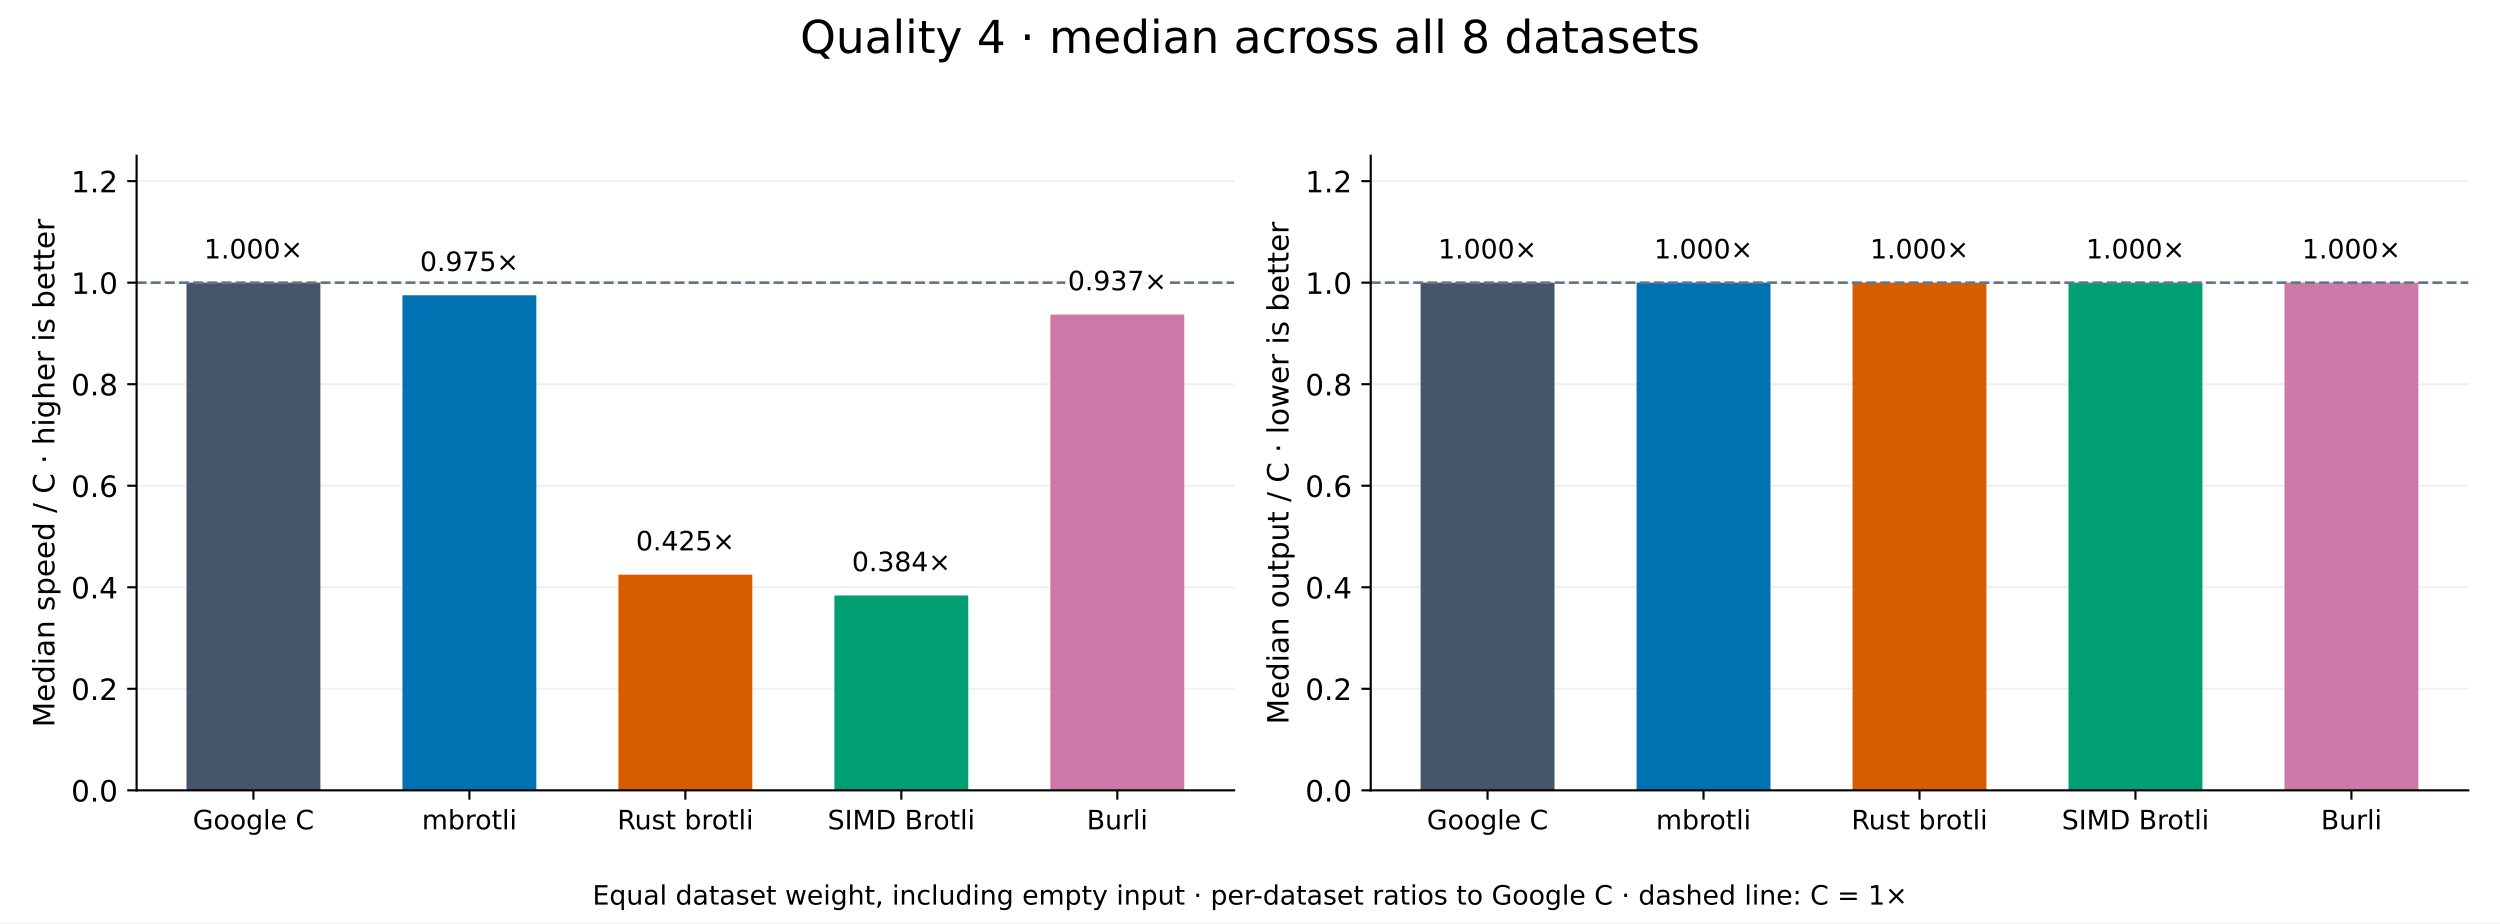
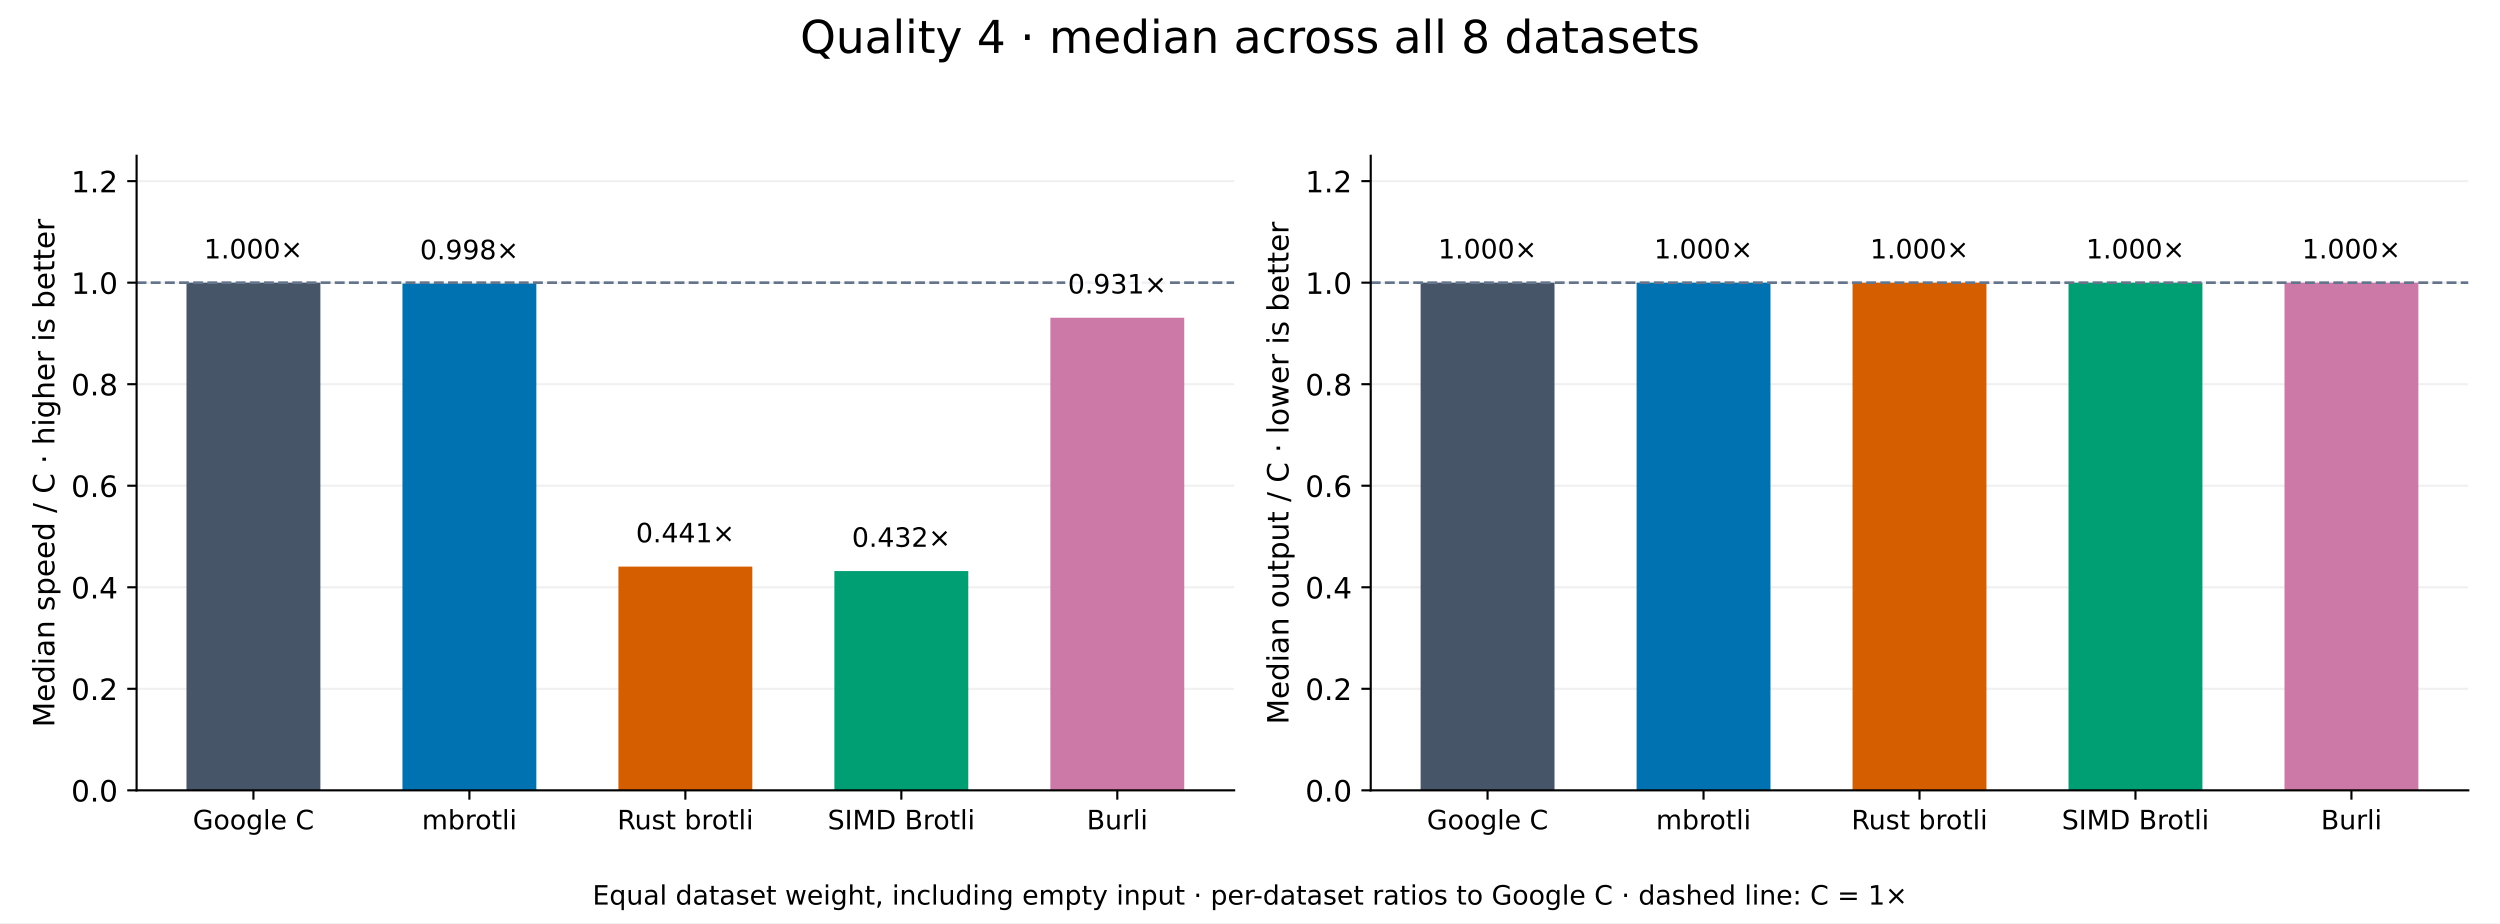
<svg xmlns="http://www.w3.org/2000/svg" xmlns:xlink="http://www.w3.org/1999/xlink" width="936pt" height="345.6pt" viewBox="0 0 936 345.6" version="1.1">
  <defs>
    <style type="text/css">*{stroke-linejoin: round; stroke-linecap: butt}</style>
  </defs>
  <g id="figure_1">
    <g id="patch_1">
      <path d="M 0 345.6 L 936 345.6 L 936 0 L 0 0 z " style="fill: #ffffff" />
    </g>
    <g id="axes_1">
      <g id="patch_2">
        <path d="M 51.14 295.904 L 462.06 295.904 L 462.06 58.32 L 51.14 58.32 z " style="fill: #ffffff" />
      </g>
      <g id="matplotlib.axis_1">
        <g id="xtick_1">
          <g id="line2d_1">
            <defs>
              <path id="m98f23d96c9" d="M 0 0 L 0 3.5 " style="stroke: #000000; stroke-width: 0.8" />
            </defs>
            <g>
              <use xlink:href="#m98f23d96c9" x="94.884" y="295.904" style="stroke: #000000; stroke-width: 0.8" />
            </g>
          </g>
          <g id="text_1">
            <text style="font-size: 10px; font-family: 'DejaVu Sans', 'Bitstream Vera Sans', 'Computer Modern Sans Serif', 'Lucida Grande', 'Verdana', 'Geneva', 'Lucid', 'Arial', 'Helvetica', 'Avant Garde', sans-serif; text-anchor: middle" x="94.884" y="310.502" transform="rotate(-0 94.88414 310.5024)">Google C</text>
          </g>
        </g>
        <g id="xtick_2">
          <g id="line2d_2">
            <g>
              <use xlink:href="#m98f23d96c9" x="175.742" y="295.904" style="stroke: #000000; stroke-width: 0.8" />
            </g>
          </g>
          <g id="text_2">
            <text style="font-size: 10px; font-family: 'DejaVu Sans', 'Bitstream Vera Sans', 'Computer Modern Sans Serif', 'Lucida Grande', 'Verdana', 'Geneva', 'Lucid', 'Arial', 'Helvetica', 'Avant Garde', sans-serif; text-anchor: middle" x="175.742" y="310.502" transform="rotate(-0 175.7421 310.5024)">mbrotli</text>
          </g>
        </g>
        <g id="xtick_3">
          <g id="line2d_3">
            <g>
              <use xlink:href="#m98f23d96c9" x="256.6" y="295.904" style="stroke: #000000; stroke-width: 0.8" />
            </g>
          </g>
          <g id="text_3">
            <text style="font-size: 10px; font-family: 'DejaVu Sans', 'Bitstream Vera Sans', 'Computer Modern Sans Serif', 'Lucida Grande', 'Verdana', 'Geneva', 'Lucid', 'Arial', 'Helvetica', 'Avant Garde', sans-serif; text-anchor: middle" x="256.6" y="310.502" transform="rotate(-0 256.6 310.5024)">Rust brotli</text>
          </g>
        </g>
        <g id="xtick_4">
          <g id="line2d_4">
            <g>
              <use xlink:href="#m98f23d96c9" x="337.458" y="295.904" style="stroke: #000000; stroke-width: 0.8" />
            </g>
          </g>
          <g id="text_4">
            <text style="font-size: 10px; font-family: 'DejaVu Sans', 'Bitstream Vera Sans', 'Computer Modern Sans Serif', 'Lucida Grande', 'Verdana', 'Geneva', 'Lucid', 'Arial', 'Helvetica', 'Avant Garde', sans-serif; text-anchor: middle" x="337.458" y="310.502" transform="rotate(-0 337.4579 310.5024)">SIMD Brotli</text>
          </g>
        </g>
        <g id="xtick_5">
          <g id="line2d_5">
            <g>
              <use xlink:href="#m98f23d96c9" x="418.316" y="295.904" style="stroke: #000000; stroke-width: 0.8" />
            </g>
          </g>
          <g id="text_5">
            <text style="font-size: 10px; font-family: 'DejaVu Sans', 'Bitstream Vera Sans', 'Computer Modern Sans Serif', 'Lucida Grande', 'Verdana', 'Geneva', 'Lucid', 'Arial', 'Helvetica', 'Avant Garde', sans-serif; text-anchor: middle" x="418.316" y="310.502" transform="rotate(-0 418.3159 310.5024)">Burli</text>
          </g>
        </g>
      </g>
      <g id="matplotlib.axis_2">
        <g id="ytick_1">
          <g id="line2d_6">
            <path d="M 51.14 295.904 L 462.06 295.904 " clip-path="url(#p202fe9cc14)" style="fill: none; stroke: #b0b0b0; stroke-opacity: 0.18; stroke-width: 0.8; stroke-linecap: square" />
          </g>
          <g id="line2d_7">
            <defs>
              <path id="m8744dde736" d="M 0 0 L -3.5 0 " style="stroke: #000000; stroke-width: 0.8" />
            </defs>
            <g>
              <use xlink:href="#m8744dde736" x="51.14" y="295.904" style="stroke: #000000; stroke-width: 0.8" />
            </g>
          </g>
          <g id="text_6">
            <text style="font-size: 11px; font-family: 'DejaVu Sans', 'Bitstream Vera Sans', 'Computer Modern Sans Serif', 'Lucida Grande', 'Verdana', 'Geneva', 'Lucid', 'Arial', 'Helvetica', 'Avant Garde', sans-serif; text-anchor: end" x="44.14" y="300.083" transform="rotate(-0 44.14 300.0831)">0.0</text>
          </g>
        </g>
        <g id="ytick_2">
          <g id="line2d_8">
            <path d="M 51.14 257.891 L 462.06 257.891 " clip-path="url(#p202fe9cc14)" style="fill: none; stroke: #b0b0b0; stroke-opacity: 0.18; stroke-width: 0.8; stroke-linecap: square" />
          </g>
          <g id="line2d_9">
            <g>
              <use xlink:href="#m8744dde736" x="51.14" y="257.891" style="stroke: #000000; stroke-width: 0.8" />
            </g>
          </g>
          <g id="text_7">
            <text style="font-size: 11px; font-family: 'DejaVu Sans', 'Bitstream Vera Sans', 'Computer Modern Sans Serif', 'Lucida Grande', 'Verdana', 'Geneva', 'Lucid', 'Arial', 'Helvetica', 'Avant Garde', sans-serif; text-anchor: end" x="44.14" y="262.07" transform="rotate(-0 44.14 262.0697)">0.2</text>
          </g>
        </g>
        <g id="ytick_3">
          <g id="line2d_10">
            <path d="M 51.14 219.877 L 462.06 219.877 " clip-path="url(#p202fe9cc14)" style="fill: none; stroke: #b0b0b0; stroke-opacity: 0.18; stroke-width: 0.8; stroke-linecap: square" />
          </g>
          <g id="line2d_11">
            <g>
              <use xlink:href="#m8744dde736" x="51.14" y="219.877" style="stroke: #000000; stroke-width: 0.8" />
            </g>
          </g>
          <g id="text_8">
            <text style="font-size: 11px; font-family: 'DejaVu Sans', 'Bitstream Vera Sans', 'Computer Modern Sans Serif', 'Lucida Grande', 'Verdana', 'Geneva', 'Lucid', 'Arial', 'Helvetica', 'Avant Garde', sans-serif; text-anchor: end" x="44.14" y="224.056" transform="rotate(-0 44.14 224.0563)">0.4</text>
          </g>
        </g>
        <g id="ytick_4">
          <g id="line2d_12">
            <path d="M 51.14 181.864 L 462.06 181.864 " clip-path="url(#p202fe9cc14)" style="fill: none; stroke: #b0b0b0; stroke-opacity: 0.18; stroke-width: 0.8; stroke-linecap: square" />
          </g>
          <g id="line2d_13">
            <g>
              <use xlink:href="#m8744dde736" x="51.14" y="181.864" style="stroke: #000000; stroke-width: 0.8" />
            </g>
          </g>
          <g id="text_9">
            <text style="font-size: 11px; font-family: 'DejaVu Sans', 'Bitstream Vera Sans', 'Computer Modern Sans Serif', 'Lucida Grande', 'Verdana', 'Geneva', 'Lucid', 'Arial', 'Helvetica', 'Avant Garde', sans-serif; text-anchor: end" x="44.14" y="186.043" transform="rotate(-0 44.14 186.0428)">0.6</text>
          </g>
        </g>
        <g id="ytick_5">
          <g id="line2d_14">
            <path d="M 51.14 143.85 L 462.06 143.85 " clip-path="url(#p202fe9cc14)" style="fill: none; stroke: #b0b0b0; stroke-opacity: 0.18; stroke-width: 0.8; stroke-linecap: square" />
          </g>
          <g id="line2d_15">
            <g>
              <use xlink:href="#m8744dde736" x="51.14" y="143.85" style="stroke: #000000; stroke-width: 0.8" />
            </g>
          </g>
          <g id="text_10">
            <text style="font-size: 11px; font-family: 'DejaVu Sans', 'Bitstream Vera Sans', 'Computer Modern Sans Serif', 'Lucida Grande', 'Verdana', 'Geneva', 'Lucid', 'Arial', 'Helvetica', 'Avant Garde', sans-serif; text-anchor: end" x="44.14" y="148.029" transform="rotate(-0 44.14 148.0294)">0.8</text>
          </g>
        </g>
        <g id="ytick_6">
          <g id="line2d_16">
            <path d="M 51.14 105.837 L 462.06 105.837 " clip-path="url(#p202fe9cc14)" style="fill: none; stroke: #b0b0b0; stroke-opacity: 0.18; stroke-width: 0.8; stroke-linecap: square" />
          </g>
          <g id="line2d_17">
            <g>
              <use xlink:href="#m8744dde736" x="51.14" y="105.837" style="stroke: #000000; stroke-width: 0.8" />
            </g>
          </g>
          <g id="text_11">
            <text style="font-size: 11px; font-family: 'DejaVu Sans', 'Bitstream Vera Sans', 'Computer Modern Sans Serif', 'Lucida Grande', 'Verdana', 'Geneva', 'Lucid', 'Arial', 'Helvetica', 'Avant Garde', sans-serif; text-anchor: end" x="44.14" y="110.016" transform="rotate(-0 44.14 110.0159)">1.0</text>
          </g>
        </g>
        <g id="ytick_7">
          <g id="line2d_18">
            <path d="M 51.14 67.823 L 462.06 67.823 " clip-path="url(#p202fe9cc14)" style="fill: none; stroke: #b0b0b0; stroke-opacity: 0.18; stroke-width: 0.8; stroke-linecap: square" />
          </g>
          <g id="line2d_19">
            <g>
              <use xlink:href="#m8744dde736" x="51.14" y="67.823" style="stroke: #000000; stroke-width: 0.8" />
            </g>
          </g>
          <g id="text_12">
            <text style="font-size: 11px; font-family: 'DejaVu Sans', 'Bitstream Vera Sans', 'Computer Modern Sans Serif', 'Lucida Grande', 'Verdana', 'Geneva', 'Lucid', 'Arial', 'Helvetica', 'Avant Garde', sans-serif; text-anchor: end" x="44.14" y="72.003" transform="rotate(-0 44.14 72.0025)">1.2</text>
          </g>
        </g>
        <g id="text_13">
          <text style="font-size: 11px; font-family: 'DejaVu Sans', 'Bitstream Vera Sans', 'Computer Modern Sans Serif', 'Lucida Grande', 'Verdana', 'Geneva', 'Lucid', 'Arial', 'Helvetica', 'Avant Garde', sans-serif; text-anchor: middle" x="20.359" y="177.112" transform="rotate(-90 20.35891 177.112)">Median speed / C · higher is better</text>
        </g>
      </g>
      <g id="patch_3">
        <path d="M 69.818 295.904 L 119.95 295.904 L 119.95 105.837 L 69.818 105.837 z " clip-path="url(#p202fe9cc14)" style="fill: #475569" />
      </g>
      <g id="patch_4">
-         <path d="M 150.676 295.904 L 200.808 295.904 L 200.808 110.549 L 150.676 110.549 z " clip-path="url(#p202fe9cc14)" style="fill: #0072b2" />
+         <path d="M 150.676 295.904 L 200.808 295.904 L 200.808 106.155 L 150.676 106.155 z " clip-path="url(#p202fe9cc14)" style="fill: #0072b2" />
      </g>
      <g id="patch_5">
-         <path d="M 231.534 295.904 L 281.666 295.904 L 281.666 215.15 L 231.534 215.15 z " clip-path="url(#p202fe9cc14)" style="fill: #d55e00" />
+         <path d="M 231.534 295.904 L 281.666 295.904 L 281.666 212.131 L 231.534 212.131 z " clip-path="url(#p202fe9cc14)" style="fill: #d55e00" />
      </g>
      <g id="patch_6">
-         <path d="M 312.392 295.904 L 362.524 295.904 L 362.524 222.935 L 312.392 222.935 z " clip-path="url(#p202fe9cc14)" style="fill: #009e73" />
+         <path d="M 312.392 295.904 L 362.524 295.904 L 362.524 213.808 L 312.392 213.808 z " clip-path="url(#p202fe9cc14)" style="fill: #009e73" />
      </g>
      <g id="patch_7">
-         <path d="M 393.25 295.904 L 443.382 295.904 L 443.382 117.754 L 393.25 117.754 z " clip-path="url(#p202fe9cc14)" style="fill: #cc79a7" />
+         <path d="M 393.25 295.904 L 443.382 295.904 L 443.382 118.966 L 393.25 118.966 z " clip-path="url(#p202fe9cc14)" style="fill: #cc79a7" />
      </g>
      <g id="line2d_20">
        <path d="M 51.14 105.837 L 462.06 105.837 " clip-path="url(#p202fe9cc14)" style="fill: none; stroke-dasharray: 3.7,1.6; stroke-dashoffset: 0; stroke: #64748b" />
      </g>
      <g id="patch_8">
        <path d="M 51.14 295.904 L 51.14 58.32 " style="fill: none; stroke: #000000; stroke-width: 0.8; stroke-linejoin: miter; stroke-linecap: square" />
      </g>
      <g id="patch_9">
        <path d="M 51.14 295.904 L 462.06 295.904 " style="fill: none; stroke: #000000; stroke-width: 0.8; stroke-linejoin: miter; stroke-linecap: square" />
      </g>
      <g id="text_14">
        <g id="patch_10">
          <path d="M 75.38 99.837 L 114.388 99.837 L 114.388 88.159 L 75.38 88.159 z " style="fill: #ffffff; opacity: 0.9" />
        </g>
        <text style="font-size: 10px; font-family: 'DejaVu Sans', 'Bitstream Vera Sans', 'Computer Modern Sans Serif', 'Lucida Grande', 'Verdana', 'Geneva', 'Lucid', 'Arial', 'Helvetica', 'Avant Garde', sans-serif; text-anchor: middle" x="94.884" y="96.757" transform="rotate(-0 94.88414 96.75711)">1.000×</text>
      </g>
      <g id="text_15">
        <g id="patch_11">
-           <path d="M 156.238 104.549 L 195.246 104.549 L 195.246 92.871 L 156.238 92.871 z " style="fill: #ffffff; opacity: 0.9" />
-         </g>
-         <text style="font-size: 10px; font-family: 'DejaVu Sans', 'Bitstream Vera Sans', 'Computer Modern Sans Serif', 'Lucida Grande', 'Verdana', 'Geneva', 'Lucid', 'Arial', 'Helvetica', 'Avant Garde', sans-serif; text-anchor: middle" x="175.742" y="101.469" transform="rotate(-0 175.7421 101.4691)">0.975×</text>
+           <path d="M 156.238 100.155 L 195.246 100.155 L 195.246 88.477 L 156.238 88.477 z " style="fill: #ffffff; opacity: 0.9" />
+         </g>
+         <text style="font-size: 10px; font-family: 'DejaVu Sans', 'Bitstream Vera Sans', 'Computer Modern Sans Serif', 'Lucida Grande', 'Verdana', 'Geneva', 'Lucid', 'Arial', 'Helvetica', 'Avant Garde', sans-serif; text-anchor: middle" x="175.742" y="97.076" transform="rotate(-0 175.7421 97.07559)">0.998×</text>
      </g>
      <g id="text_16">
        <g id="patch_12">
-           <path d="M 237.096 209.15 L 276.104 209.15 L 276.104 197.472 L 237.096 197.472 z " style="fill: #ffffff; opacity: 0.9" />
-         </g>
-         <text style="font-size: 10px; font-family: 'DejaVu Sans', 'Bitstream Vera Sans', 'Computer Modern Sans Serif', 'Lucida Grande', 'Verdana', 'Geneva', 'Lucid', 'Arial', 'Helvetica', 'Avant Garde', sans-serif; text-anchor: middle" x="256.6" y="206.07" transform="rotate(-0 256.6 206.0704)">0.425×</text>
+           <path d="M 237.096 206.131 L 276.104 206.131 L 276.104 194.453 L 237.096 194.453 z " style="fill: #ffffff; opacity: 0.9" />
+         </g>
+         <text style="font-size: 10px; font-family: 'DejaVu Sans', 'Bitstream Vera Sans', 'Computer Modern Sans Serif', 'Lucida Grande', 'Verdana', 'Geneva', 'Lucid', 'Arial', 'Helvetica', 'Avant Garde', sans-serif; text-anchor: middle" x="256.6" y="203.052" transform="rotate(-0 256.6 203.0515)">0.441×</text>
      </g>
      <g id="text_17">
        <g id="patch_13">
-           <path d="M 317.954 216.935 L 356.962 216.935 L 356.962 205.257 L 317.954 205.257 z " style="fill: #ffffff; opacity: 0.9" />
-         </g>
-         <text style="font-size: 10px; font-family: 'DejaVu Sans', 'Bitstream Vera Sans', 'Computer Modern Sans Serif', 'Lucida Grande', 'Verdana', 'Geneva', 'Lucid', 'Arial', 'Helvetica', 'Avant Garde', sans-serif; text-anchor: middle" x="337.458" y="213.855" transform="rotate(-0 337.4579 213.8554)">0.384×</text>
+           <path d="M 317.954 207.808 L 356.962 207.808 L 356.962 196.13 L 317.954 196.13 z " style="fill: #ffffff; opacity: 0.9" />
+         </g>
+         <text style="font-size: 10px; font-family: 'DejaVu Sans', 'Bitstream Vera Sans', 'Computer Modern Sans Serif', 'Lucida Grande', 'Verdana', 'Geneva', 'Lucid', 'Arial', 'Helvetica', 'Avant Garde', sans-serif; text-anchor: middle" x="337.458" y="204.728" transform="rotate(-0 337.4579 204.7281)">0.432×</text>
      </g>
      <g id="text_18">
        <g id="patch_14">
-           <path d="M 398.812 111.754 L 437.82 111.754 L 437.82 100.076 L 398.812 100.076 z " style="fill: #ffffff; opacity: 0.9" />
-         </g>
-         <text style="font-size: 10px; font-family: 'DejaVu Sans', 'Bitstream Vera Sans', 'Computer Modern Sans Serif', 'Lucida Grande', 'Verdana', 'Geneva', 'Lucid', 'Arial', 'Helvetica', 'Avant Garde', sans-serif; text-anchor: middle" x="418.316" y="108.675" transform="rotate(-0 418.3159 108.6748)">0.937×</text>
+           <path d="M 398.812 112.966 L 437.82 112.966 L 437.82 101.288 L 398.812 101.288 z " style="fill: #ffffff; opacity: 0.9" />
+         </g>
+         <text style="font-size: 10px; font-family: 'DejaVu Sans', 'Bitstream Vera Sans', 'Computer Modern Sans Serif', 'Lucida Grande', 'Verdana', 'Geneva', 'Lucid', 'Arial', 'Helvetica', 'Avant Garde', sans-serif; text-anchor: middle" x="418.316" y="109.886" transform="rotate(-0 418.3159 109.886)">0.931×</text>
      </g>
    </g>
    <g id="axes_2">
      <g id="patch_15">
        <path d="M 513.2 295.904 L 924.12 295.904 L 924.12 58.32 L 513.2 58.32 z " style="fill: #ffffff" />
      </g>
      <g id="matplotlib.axis_3">
        <g id="xtick_6">
          <g id="line2d_21">
            <g>
              <use xlink:href="#m98f23d96c9" x="556.944" y="295.904" style="stroke: #000000; stroke-width: 0.8" />
            </g>
          </g>
          <g id="text_19">
            <text style="font-size: 10px; font-family: 'DejaVu Sans', 'Bitstream Vera Sans', 'Computer Modern Sans Serif', 'Lucida Grande', 'Verdana', 'Geneva', 'Lucid', 'Arial', 'Helvetica', 'Avant Garde', sans-serif; text-anchor: middle" x="556.944" y="310.502" transform="rotate(-0 556.9441 310.5024)">Google C</text>
          </g>
        </g>
        <g id="xtick_7">
          <g id="line2d_22">
            <g>
              <use xlink:href="#m98f23d96c9" x="637.802" y="295.904" style="stroke: #000000; stroke-width: 0.8" />
            </g>
          </g>
          <g id="text_20">
            <text style="font-size: 10px; font-family: 'DejaVu Sans', 'Bitstream Vera Sans', 'Computer Modern Sans Serif', 'Lucida Grande', 'Verdana', 'Geneva', 'Lucid', 'Arial', 'Helvetica', 'Avant Garde', sans-serif; text-anchor: middle" x="637.802" y="310.502" transform="rotate(-0 637.8021 310.5024)">mbrotli</text>
          </g>
        </g>
        <g id="xtick_8">
          <g id="line2d_23">
            <g>
              <use xlink:href="#m98f23d96c9" x="718.66" y="295.904" style="stroke: #000000; stroke-width: 0.8" />
            </g>
          </g>
          <g id="text_21">
            <text style="font-size: 10px; font-family: 'DejaVu Sans', 'Bitstream Vera Sans', 'Computer Modern Sans Serif', 'Lucida Grande', 'Verdana', 'Geneva', 'Lucid', 'Arial', 'Helvetica', 'Avant Garde', sans-serif; text-anchor: middle" x="718.66" y="310.502" transform="rotate(-0 718.66 310.5024)">Rust brotli</text>
          </g>
        </g>
        <g id="xtick_9">
          <g id="line2d_24">
            <g>
              <use xlink:href="#m98f23d96c9" x="799.518" y="295.904" style="stroke: #000000; stroke-width: 0.8" />
            </g>
          </g>
          <g id="text_22">
            <text style="font-size: 10px; font-family: 'DejaVu Sans', 'Bitstream Vera Sans', 'Computer Modern Sans Serif', 'Lucida Grande', 'Verdana', 'Geneva', 'Lucid', 'Arial', 'Helvetica', 'Avant Garde', sans-serif; text-anchor: middle" x="799.518" y="310.502" transform="rotate(-0 799.5179 310.5024)">SIMD Brotli</text>
          </g>
        </g>
        <g id="xtick_10">
          <g id="line2d_25">
            <g>
              <use xlink:href="#m98f23d96c9" x="880.376" y="295.904" style="stroke: #000000; stroke-width: 0.8" />
            </g>
          </g>
          <g id="text_23">
            <text style="font-size: 10px; font-family: 'DejaVu Sans', 'Bitstream Vera Sans', 'Computer Modern Sans Serif', 'Lucida Grande', 'Verdana', 'Geneva', 'Lucid', 'Arial', 'Helvetica', 'Avant Garde', sans-serif; text-anchor: middle" x="880.376" y="310.502" transform="rotate(-0 880.3759 310.5024)">Burli</text>
          </g>
        </g>
      </g>
      <g id="matplotlib.axis_4">
        <g id="ytick_8">
          <g id="line2d_26">
            <path d="M 513.2 295.904 L 924.12 295.904 " clip-path="url(#p915fbcf54a)" style="fill: none; stroke: #b0b0b0; stroke-opacity: 0.18; stroke-width: 0.8; stroke-linecap: square" />
          </g>
          <g id="line2d_27">
            <g>
              <use xlink:href="#m8744dde736" x="513.2" y="295.904" style="stroke: #000000; stroke-width: 0.8" />
            </g>
          </g>
          <g id="text_24">
            <text style="font-size: 11px; font-family: 'DejaVu Sans', 'Bitstream Vera Sans', 'Computer Modern Sans Serif', 'Lucida Grande', 'Verdana', 'Geneva', 'Lucid', 'Arial', 'Helvetica', 'Avant Garde', sans-serif; text-anchor: end" x="506.2" y="300.083" transform="rotate(-0 506.2 300.0831)">0.0</text>
          </g>
        </g>
        <g id="ytick_9">
          <g id="line2d_28">
            <path d="M 513.2 257.891 L 924.12 257.891 " clip-path="url(#p915fbcf54a)" style="fill: none; stroke: #b0b0b0; stroke-opacity: 0.18; stroke-width: 0.8; stroke-linecap: square" />
          </g>
          <g id="line2d_29">
            <g>
              <use xlink:href="#m8744dde736" x="513.2" y="257.891" style="stroke: #000000; stroke-width: 0.8" />
            </g>
          </g>
          <g id="text_25">
            <text style="font-size: 11px; font-family: 'DejaVu Sans', 'Bitstream Vera Sans', 'Computer Modern Sans Serif', 'Lucida Grande', 'Verdana', 'Geneva', 'Lucid', 'Arial', 'Helvetica', 'Avant Garde', sans-serif; text-anchor: end" x="506.2" y="262.07" transform="rotate(-0 506.2 262.0699)">0.2</text>
          </g>
        </g>
        <g id="ytick_10">
          <g id="line2d_30">
            <path d="M 513.2 219.878 L 924.12 219.878 " clip-path="url(#p915fbcf54a)" style="fill: none; stroke: #b0b0b0; stroke-opacity: 0.18; stroke-width: 0.8; stroke-linecap: square" />
          </g>
          <g id="line2d_31">
            <g>
              <use xlink:href="#m8744dde736" x="513.2" y="219.878" style="stroke: #000000; stroke-width: 0.8" />
            </g>
          </g>
          <g id="text_26">
            <text style="font-size: 11px; font-family: 'DejaVu Sans', 'Bitstream Vera Sans', 'Computer Modern Sans Serif', 'Lucida Grande', 'Verdana', 'Geneva', 'Lucid', 'Arial', 'Helvetica', 'Avant Garde', sans-serif; text-anchor: end" x="506.2" y="224.057" transform="rotate(-0 506.2 224.0567)">0.4</text>
          </g>
        </g>
        <g id="ytick_11">
          <g id="line2d_32">
            <path d="M 513.2 181.864 L 924.12 181.864 " clip-path="url(#p915fbcf54a)" style="fill: none; stroke: #b0b0b0; stroke-opacity: 0.18; stroke-width: 0.8; stroke-linecap: square" />
          </g>
          <g id="line2d_33">
            <g>
              <use xlink:href="#m8744dde736" x="513.2" y="181.864" style="stroke: #000000; stroke-width: 0.8" />
            </g>
          </g>
          <g id="text_27">
            <text style="font-size: 11px; font-family: 'DejaVu Sans', 'Bitstream Vera Sans', 'Computer Modern Sans Serif', 'Lucida Grande', 'Verdana', 'Geneva', 'Lucid', 'Arial', 'Helvetica', 'Avant Garde', sans-serif; text-anchor: end" x="506.2" y="186.043" transform="rotate(-0 506.2 186.0435)">0.6</text>
          </g>
        </g>
        <g id="ytick_12">
          <g id="line2d_34">
            <path d="M 513.2 143.851 L 924.12 143.851 " clip-path="url(#p915fbcf54a)" style="fill: none; stroke: #b0b0b0; stroke-opacity: 0.18; stroke-width: 0.8; stroke-linecap: square" />
          </g>
          <g id="line2d_35">
            <g>
              <use xlink:href="#m8744dde736" x="513.2" y="143.851" style="stroke: #000000; stroke-width: 0.8" />
            </g>
          </g>
          <g id="text_28">
            <text style="font-size: 11px; font-family: 'DejaVu Sans', 'Bitstream Vera Sans', 'Computer Modern Sans Serif', 'Lucida Grande', 'Verdana', 'Geneva', 'Lucid', 'Arial', 'Helvetica', 'Avant Garde', sans-serif; text-anchor: end" x="506.2" y="148.03" transform="rotate(-0 506.2 148.0303)">0.8</text>
          </g>
        </g>
        <g id="ytick_13">
          <g id="line2d_36">
            <path d="M 513.2 105.838 L 924.12 105.838 " clip-path="url(#p915fbcf54a)" style="fill: none; stroke: #b0b0b0; stroke-opacity: 0.18; stroke-width: 0.8; stroke-linecap: square" />
          </g>
          <g id="line2d_37">
            <g>
              <use xlink:href="#m8744dde736" x="513.2" y="105.838" style="stroke: #000000; stroke-width: 0.8" />
            </g>
          </g>
          <g id="text_29">
            <text style="font-size: 11px; font-family: 'DejaVu Sans', 'Bitstream Vera Sans', 'Computer Modern Sans Serif', 'Lucida Grande', 'Verdana', 'Geneva', 'Lucid', 'Arial', 'Helvetica', 'Avant Garde', sans-serif; text-anchor: end" x="506.2" y="110.017" transform="rotate(-0 506.2 110.017)">1.0</text>
          </g>
        </g>
        <g id="ytick_14">
          <g id="line2d_38">
            <path d="M 513.2 67.825 L 924.12 67.825 " clip-path="url(#p915fbcf54a)" style="fill: none; stroke: #b0b0b0; stroke-opacity: 0.18; stroke-width: 0.8; stroke-linecap: square" />
          </g>
          <g id="line2d_39">
            <g>
              <use xlink:href="#m8744dde736" x="513.2" y="67.825" style="stroke: #000000; stroke-width: 0.8" />
            </g>
          </g>
          <g id="text_30">
            <text style="font-size: 11px; font-family: 'DejaVu Sans', 'Bitstream Vera Sans', 'Computer Modern Sans Serif', 'Lucida Grande', 'Verdana', 'Geneva', 'Lucid', 'Arial', 'Helvetica', 'Avant Garde', sans-serif; text-anchor: end" x="506.2" y="72.004" transform="rotate(-0 506.2 72.00381)">1.2</text>
          </g>
        </g>
        <g id="text_31">
          <text style="font-size: 11px; font-family: 'DejaVu Sans', 'Bitstream Vera Sans', 'Computer Modern Sans Serif', 'Lucida Grande', 'Verdana', 'Geneva', 'Lucid', 'Arial', 'Helvetica', 'Avant Garde', sans-serif; text-anchor: middle" x="482.419" y="177.112" transform="rotate(-90 482.4189 177.112)">Median output / C · lower is better</text>
        </g>
      </g>
      <g id="patch_16">
        <path d="M 531.878 295.904 L 582.01 295.904 L 582.01 105.838 L 531.878 105.838 z " clip-path="url(#p915fbcf54a)" style="fill: #475569" />
      </g>
      <g id="patch_17">
        <path d="M 612.736 295.904 L 662.868 295.904 L 662.868 105.838 L 612.736 105.838 z " clip-path="url(#p915fbcf54a)" style="fill: #0072b2" />
      </g>
      <g id="patch_18">
        <path d="M 693.594 295.904 L 743.726 295.904 L 743.726 105.838 L 693.594 105.838 z " clip-path="url(#p915fbcf54a)" style="fill: #d55e00" />
      </g>
      <g id="patch_19">
        <path d="M 774.452 295.904 L 824.584 295.904 L 824.584 105.838 L 774.452 105.838 z " clip-path="url(#p915fbcf54a)" style="fill: #009e73" />
      </g>
      <g id="patch_20">
        <path d="M 855.31 295.904 L 905.442 295.904 L 905.442 105.837 L 855.31 105.837 z " clip-path="url(#p915fbcf54a)" style="fill: #cc79a7" />
      </g>
      <g id="line2d_40">
        <path d="M 513.2 105.838 L 924.12 105.838 " clip-path="url(#p915fbcf54a)" style="fill: none; stroke-dasharray: 3.7,1.6; stroke-dashoffset: 0; stroke: #64748b" />
      </g>
      <g id="patch_21">
        <path d="M 513.2 295.904 L 513.2 58.32 " style="fill: none; stroke: #000000; stroke-width: 0.8; stroke-linejoin: miter; stroke-linecap: square" />
      </g>
      <g id="patch_22">
        <path d="M 513.2 295.904 L 924.12 295.904 " style="fill: none; stroke: #000000; stroke-width: 0.8; stroke-linejoin: miter; stroke-linecap: square" />
      </g>
      <g id="text_32">
        <g id="patch_23">
          <path d="M 537.44 99.838 L 576.448 99.838 L 576.448 88.16 L 537.44 88.16 z " style="fill: #ffffff; opacity: 0.9" />
        </g>
        <text style="font-size: 10px; font-family: 'DejaVu Sans', 'Bitstream Vera Sans', 'Computer Modern Sans Serif', 'Lucida Grande', 'Verdana', 'Geneva', 'Lucid', 'Arial', 'Helvetica', 'Avant Garde', sans-serif; text-anchor: middle" x="556.944" y="96.758" transform="rotate(-0 556.9441 96.7582)">1.000×</text>
      </g>
      <g id="text_33">
        <g id="patch_24">
          <path d="M 618.298 99.838 L 657.306 99.838 L 657.306 88.16 L 618.298 88.16 z " style="fill: #ffffff; opacity: 0.9" />
        </g>
        <text style="font-size: 10px; font-family: 'DejaVu Sans', 'Bitstream Vera Sans', 'Computer Modern Sans Serif', 'Lucida Grande', 'Verdana', 'Geneva', 'Lucid', 'Arial', 'Helvetica', 'Avant Garde', sans-serif; text-anchor: middle" x="637.802" y="96.758" transform="rotate(-0 637.8021 96.7582)">1.000×</text>
      </g>
      <g id="text_34">
        <g id="patch_25">
          <path d="M 699.156 99.838 L 738.164 99.838 L 738.164 88.16 L 699.156 88.16 z " style="fill: #ffffff; opacity: 0.9" />
        </g>
        <text style="font-size: 10px; font-family: 'DejaVu Sans', 'Bitstream Vera Sans', 'Computer Modern Sans Serif', 'Lucida Grande', 'Verdana', 'Geneva', 'Lucid', 'Arial', 'Helvetica', 'Avant Garde', sans-serif; text-anchor: middle" x="718.66" y="96.758" transform="rotate(-0 718.66 96.7582)">1.000×</text>
      </g>
      <g id="text_35">
        <g id="patch_26">
          <path d="M 780.014 99.838 L 819.022 99.838 L 819.022 88.16 L 780.014 88.16 z " style="fill: #ffffff; opacity: 0.9" />
        </g>
        <text style="font-size: 10px; font-family: 'DejaVu Sans', 'Bitstream Vera Sans', 'Computer Modern Sans Serif', 'Lucida Grande', 'Verdana', 'Geneva', 'Lucid', 'Arial', 'Helvetica', 'Avant Garde', sans-serif; text-anchor: middle" x="799.518" y="96.758" transform="rotate(-0 799.5179 96.7582)">1.000×</text>
      </g>
      <g id="text_36">
        <g id="patch_27">
          <path d="M 860.872 99.837 L 899.88 99.837 L 899.88 88.159 L 860.872 88.159 z " style="fill: #ffffff; opacity: 0.9" />
        </g>
        <text style="font-size: 10px; font-family: 'DejaVu Sans', 'Bitstream Vera Sans', 'Computer Modern Sans Serif', 'Lucida Grande', 'Verdana', 'Geneva', 'Lucid', 'Arial', 'Helvetica', 'Avant Garde', sans-serif; text-anchor: middle" x="880.376" y="96.757" transform="rotate(-0 880.3759 96.75711)">1.000×</text>
      </g>
    </g>
    <g id="text_37">
      <text style="font-size: 17px; font-family: 'DejaVu Sans', 'Bitstream Vera Sans', 'Computer Modern Sans Serif', 'Lucida Grande', 'Verdana', 'Geneva', 'Lucid', 'Arial', 'Helvetica', 'Avant Garde', sans-serif; text-anchor: middle" x="468" y="19.829" transform="rotate(-0 468 19.82934)">Quality 4 · median across all 8 datasets</text>
    </g>
    <g id="text_38">
      <text style="font-size: 10px; font-family: 'DejaVu Sans', 'Bitstream Vera Sans', 'Computer Modern Sans Serif', 'Lucida Grande', 'Verdana', 'Geneva', 'Lucid', 'Arial', 'Helvetica', 'Avant Garde', sans-serif; text-anchor: middle" x="468" y="338.688" transform="rotate(-0 468 338.688)">Equal dataset weight, including empty input · per-dataset ratios to Google C · dashed line: C = 1×</text>
    </g>
  </g>
  <defs>
    <clipPath id="p202fe9cc14">
      <rect x="51.14" y="58.32" width="410.92" height="237.584" />
    </clipPath>
    <clipPath id="p915fbcf54a">
      <rect x="513.2" y="58.32" width="410.92" height="237.584" />
    </clipPath>
  </defs>
</svg>
